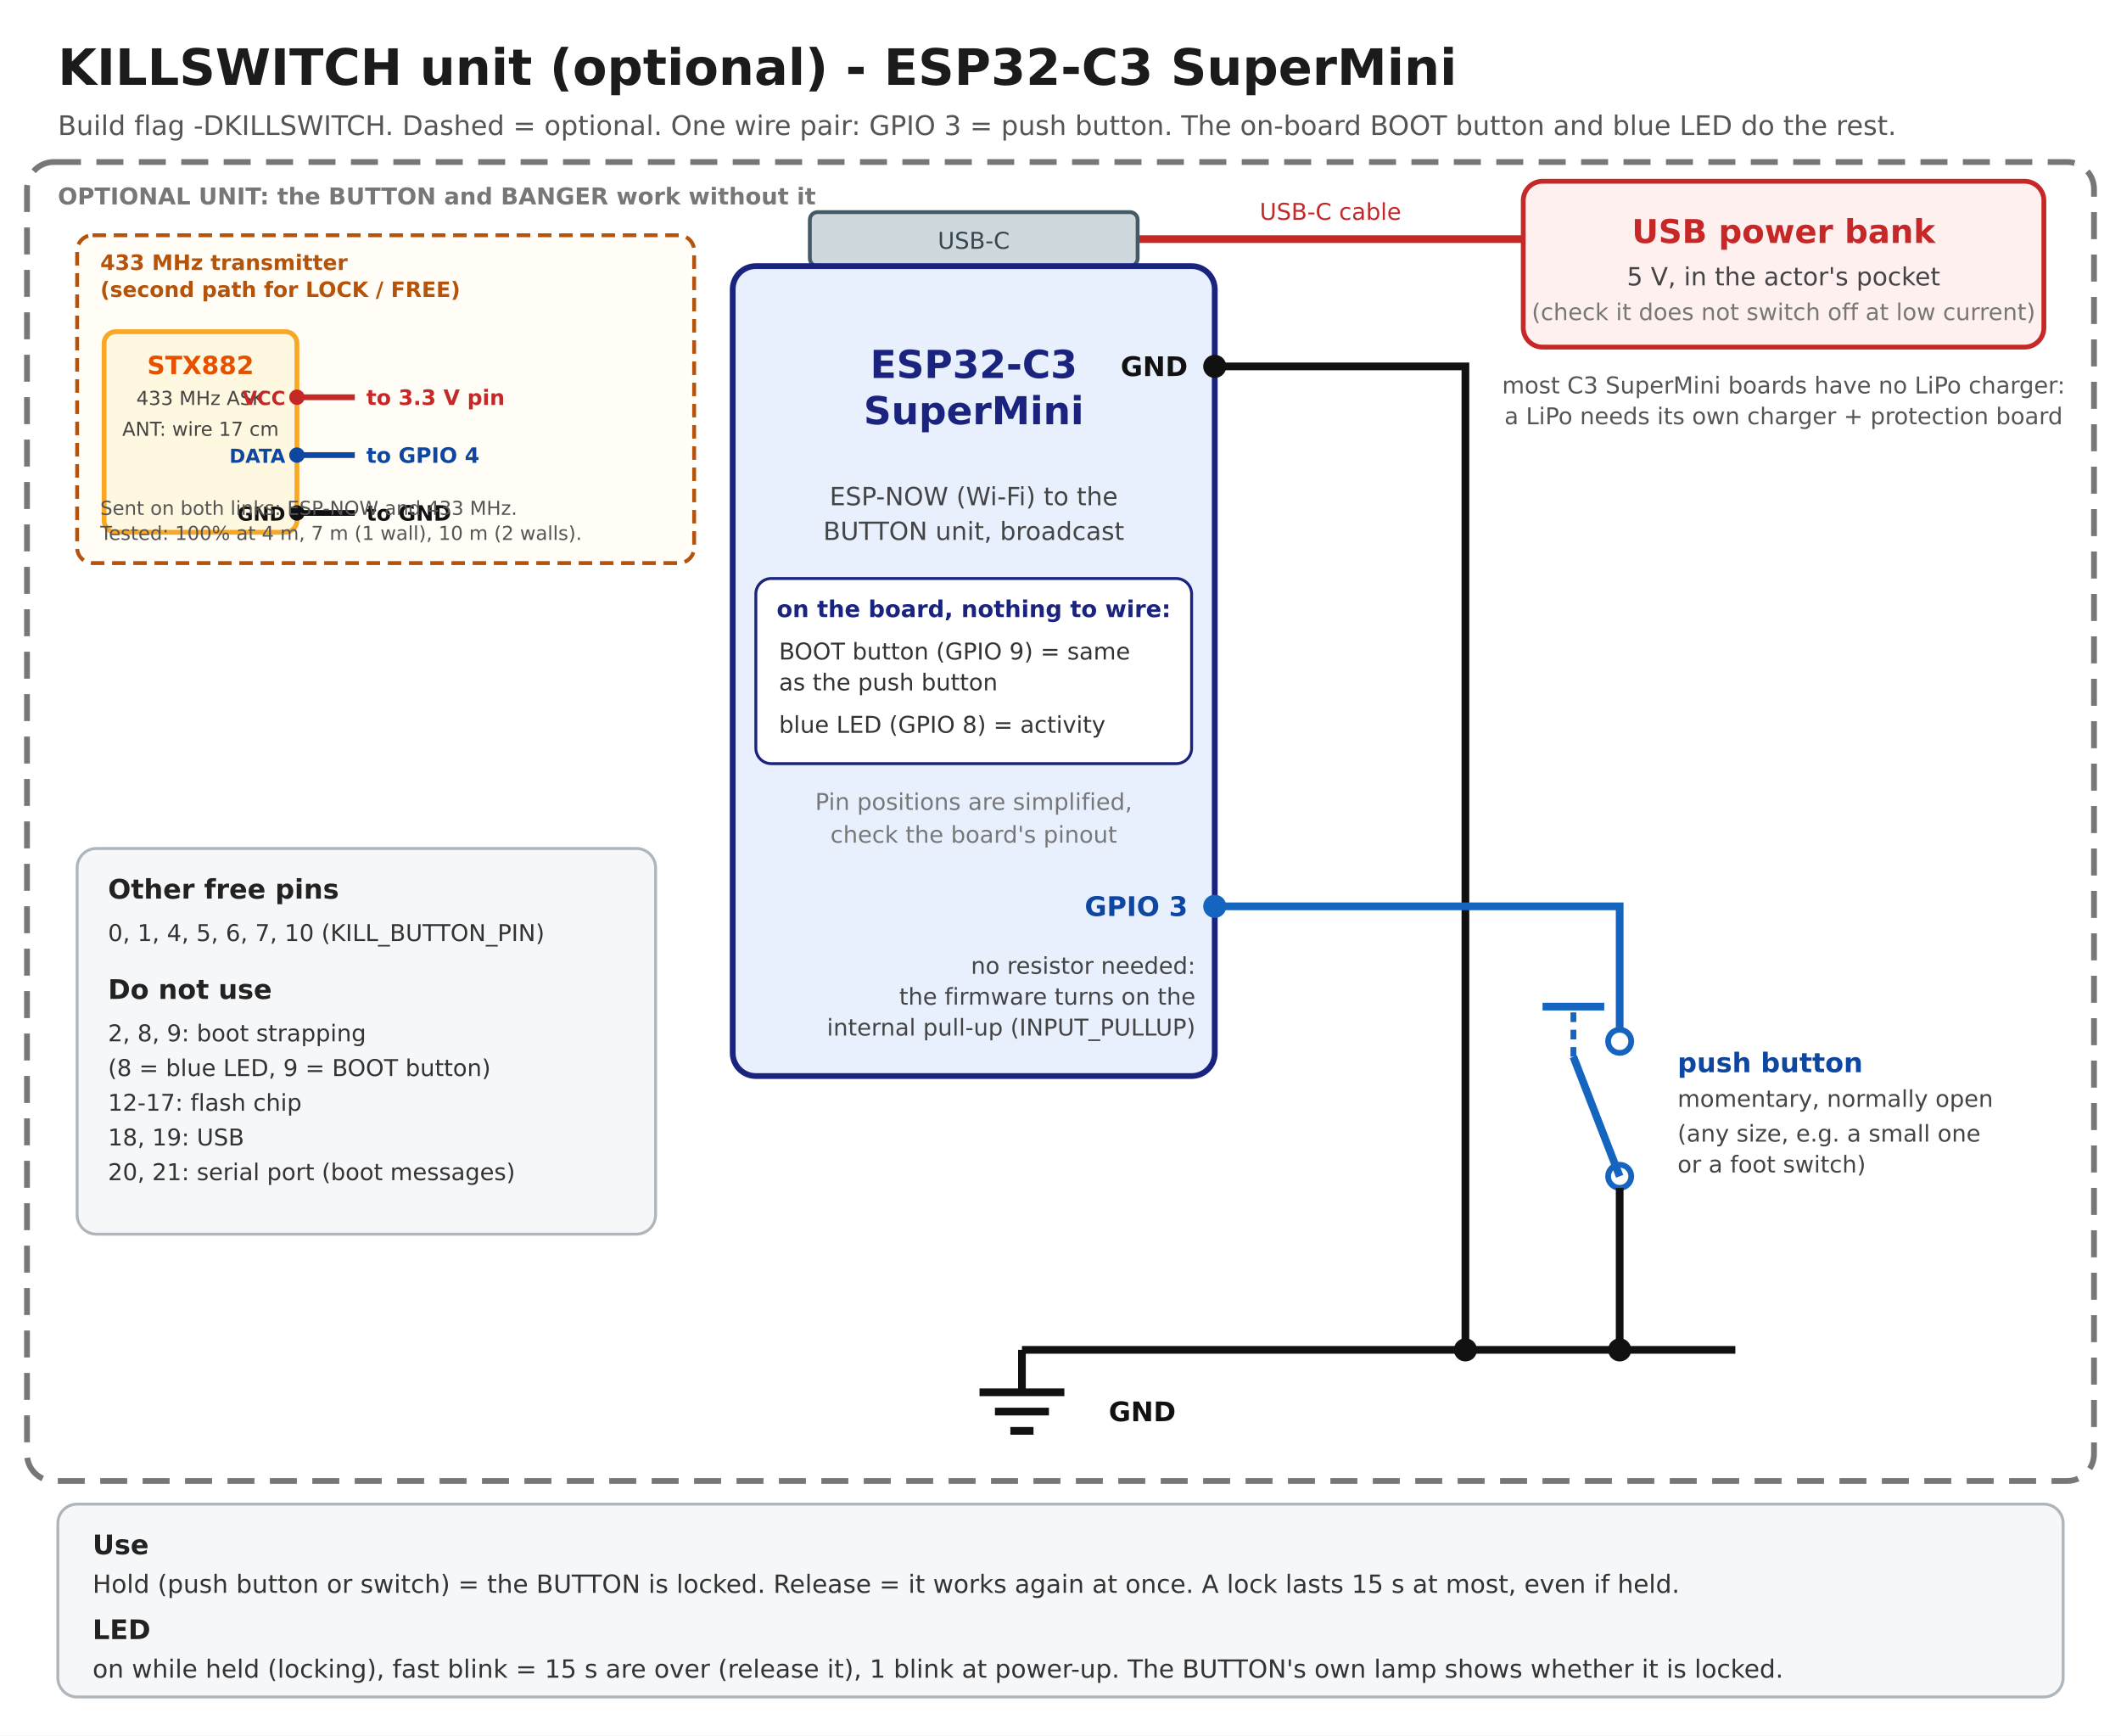
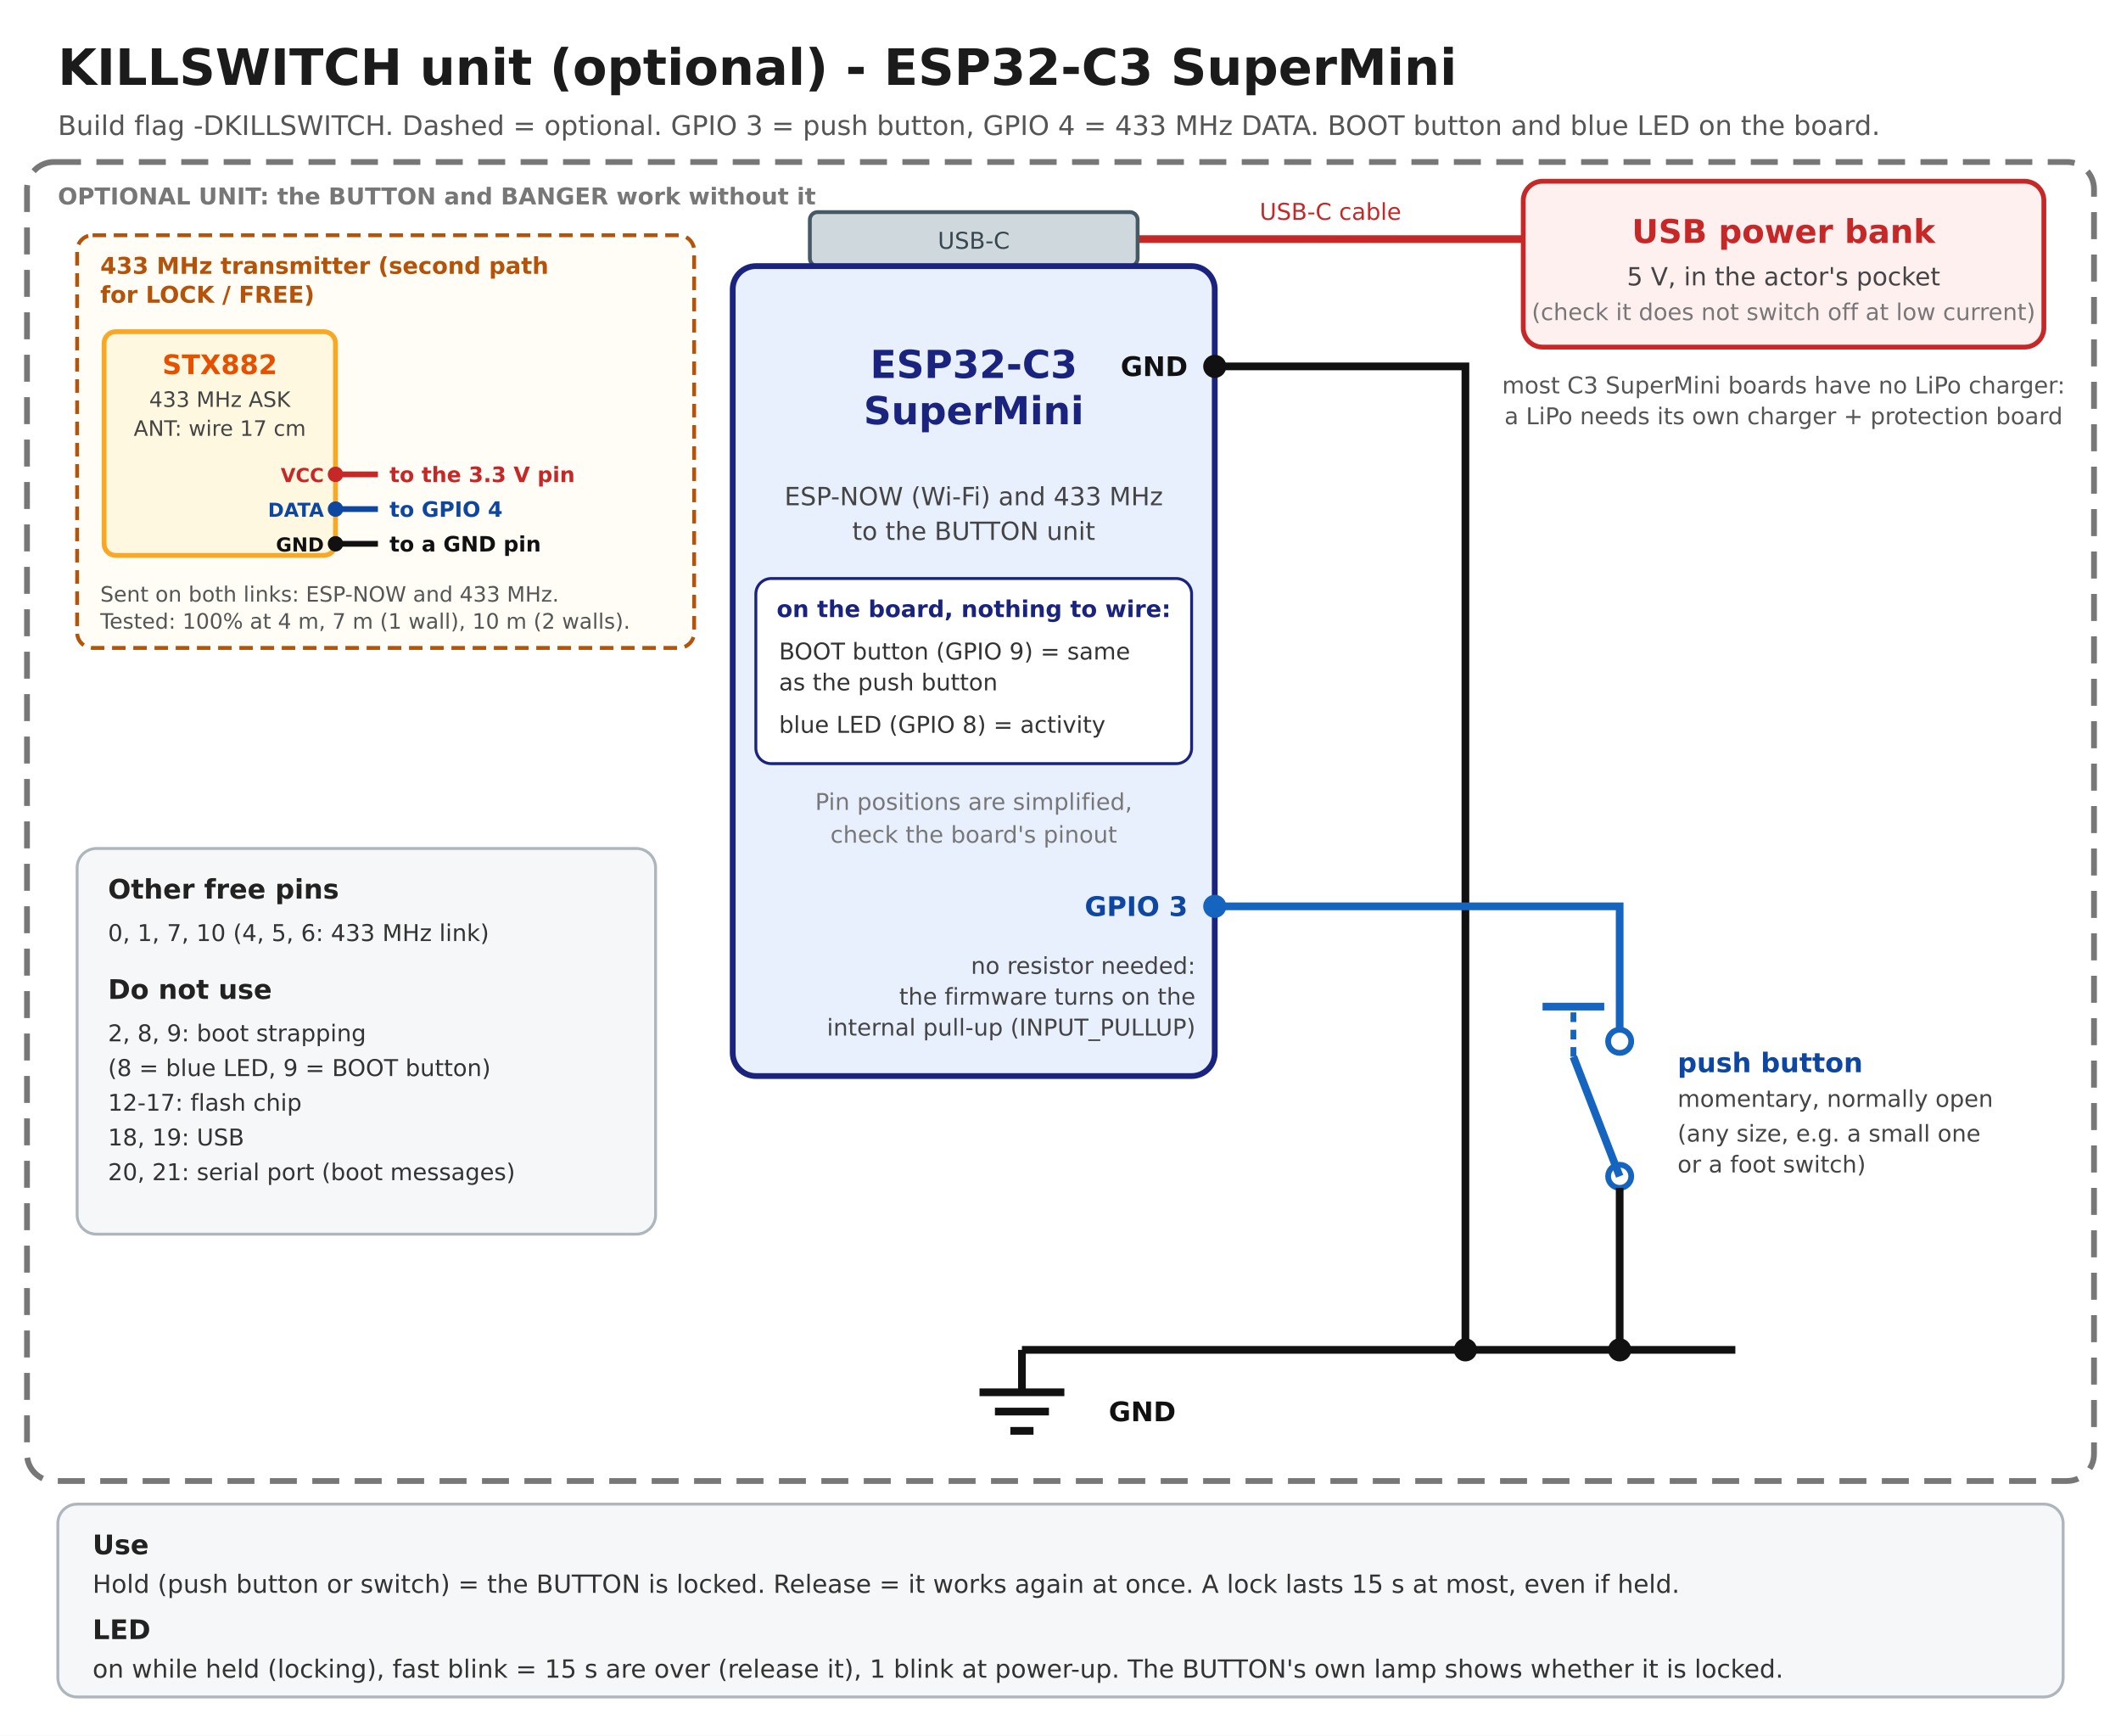
<svg xmlns="http://www.w3.org/2000/svg" viewBox="0 0 1100 900" width="1100" height="900" font-family="DejaVu Sans, Helvetica, Arial, sans-serif">
  <rect width="1100" height="900" fill="#ffffff" />
  <text x="30" y="44" font-size="26" font-weight="bold" fill="#1b1b1b">KILLSWITCH unit (optional) - ESP32-C3 SuperMini</text>
-   <text x="30" y="70" font-size="14" fill="#555">Build flag -DKILLSWITCH. Dashed = optional. One wire pair: GPIO 3 = push button. The on-board BOOT button and blue LED do the rest.</text>
+   <text x="30" y="70" font-size="14" fill="#555">Build flag -DKILLSWITCH. Dashed = optional. GPIO 3 = push button, GPIO 4 = 433 MHz DATA. BOOT button and blue LED on the board.</text>
  <rect x="14" y="84" width="1072" height="684" rx="14" fill="none" stroke="#777" stroke-width="3" stroke-dasharray="14 8" />
  <text x="30" y="106" font-size="12" font-weight="bold" fill="#777">OPTIONAL UNIT: the BUTTON and BANGER work without it</text>
  <rect x="790" y="94" width="270" height="86" rx="10" fill="#fff0f0" stroke="#c62828" stroke-width="2.5" />
  <text x="925" y="126" font-size="17" font-weight="bold" fill="#c62828" text-anchor="middle">USB power bank</text>
  <text x="925" y="148" font-size="13" fill="#444" text-anchor="middle">5 V, in the actor's pocket</text>
  <text x="925" y="166" font-size="12" fill="#777" text-anchor="middle">(check it does not switch off at low current)</text>
  <line x1="790" y1="124" x2="590" y2="124" stroke="#c62828" stroke-width="4" />
  <text x="690" y="114" font-size="12" fill="#c62828" text-anchor="middle">USB-C cable</text>
  <text x="925" y="204" font-size="12" fill="#555" text-anchor="middle">most C3 SuperMini boards have no LiPo charger:</text>
  <text x="925" y="220" font-size="12" fill="#555" text-anchor="middle">a LiPo needs its own charger + protection board</text>
  <rect x="420" y="110" width="170" height="28" rx="4" fill="#cfd8dc" stroke="#455a64" stroke-width="2" />
  <text x="505" y="129" font-size="12" fill="#37474f" text-anchor="middle">USB-C</text>
  <rect x="380" y="138" width="250" height="420" rx="12" fill="#e8f0fe" stroke="#1a237e" stroke-width="3" />
  <text x="505" y="196" font-size="20" font-weight="bold" fill="#1a237e" text-anchor="middle">ESP32-C3</text>
  <text x="505" y="220" font-size="20" font-weight="bold" fill="#1a237e" text-anchor="middle">SuperMini</text>
-   <text x="505" y="262" font-size="13" fill="#444" text-anchor="middle">ESP-NOW (Wi-Fi) to the</text>
-   <text x="505" y="280" font-size="13" fill="#444" text-anchor="middle">BUTTON unit, broadcast</text>
+   <text x="505" y="262" font-size="13" fill="#444" text-anchor="middle">ESP-NOW (Wi-Fi) and 433 MHz</text>
+   <text x="505" y="280" font-size="13" fill="#444" text-anchor="middle">to the BUTTON unit</text>
  <rect x="392" y="300" width="226" height="96" rx="8" fill="#ffffff" stroke="#1a237e" stroke-width="1.5" />
  <text x="505" y="320" font-size="12" font-weight="bold" fill="#1a237e" text-anchor="middle">on the board, nothing to wire:</text>
  <text x="404" y="342" font-size="12" fill="#333">BOOT button (GPIO 9) = same</text>
  <text x="404" y="358" font-size="12" fill="#333">  as the push button</text>
  <text x="404" y="380" font-size="12" fill="#333">blue LED (GPIO 8) = activity</text>
  <text x="505" y="420" font-size="12" fill="#777" text-anchor="middle">Pin positions are simplified,</text>
  <text x="505" y="437" font-size="12" fill="#777" text-anchor="middle">check the board's pinout</text>
  <circle cx="630" cy="470" r="6" fill="#1565c0" />
  <text x="616" y="475" font-size="14" font-weight="bold" fill="#0d47a1" text-anchor="end">GPIO 3</text>
  <circle cx="630" cy="190" r="6" fill="#111" />
  <text x="616" y="195" font-size="14" font-weight="bold" fill="#111" text-anchor="end">GND</text>
  <line x1="530" y1="700" x2="900" y2="700" stroke="#111" stroke-width="4" />
  <line x1="530" y1="700" x2="530" y2="722" stroke="#111" stroke-width="4" />
  <line x1="508" y1="722" x2="552" y2="722" stroke="#111" stroke-width="4" />
  <line x1="516" y1="732" x2="544" y2="732" stroke="#111" stroke-width="4" />
  <line x1="524" y1="742" x2="536" y2="742" stroke="#111" stroke-width="4" />
  <text x="575" y="737" font-size="14" font-weight="bold" fill="#111">GND</text>
  <polyline points="630,190 760,190 760,700" fill="none" stroke="#111" stroke-width="4" />
  <circle cx="760" cy="700" r="6" fill="#111" />
  <rect x="40" y="440" width="300" height="200" rx="10" fill="#f6f7f9" stroke="#adb5bd" stroke-width="1.5" />
  <text x="56" y="466" font-size="14" font-weight="bold" fill="#222">Other free pins</text>
-   <text x="56" y="488" font-size="12" fill="#333">0, 1, 4, 5, 6, 7, 10 (KILL_BUTTON_PIN)</text>
+   <text x="56" y="488" font-size="12" fill="#333">0, 1, 7, 10 (4, 5, 6: 433 MHz link)</text>
  <text x="56" y="518" font-size="14" font-weight="bold" fill="#222">Do not use</text>
  <text x="56" y="540" font-size="12" fill="#333">2, 8, 9: boot strapping</text>
  <text x="56" y="558" font-size="12" fill="#333">  (8 = blue LED, 9 = BOOT button)</text>
  <text x="56" y="576" font-size="12" fill="#333">12-17: flash chip</text>
  <text x="56" y="594" font-size="12" fill="#333">18, 19: USB</text>
  <text x="56" y="612" font-size="12" fill="#333">20, 21: serial port (boot messages)</text>
  <polyline points="630,470 840,470 840,540" fill="none" stroke="#1565c0" stroke-width="4" />
  <circle cx="840" cy="540" r="6" fill="#fff" stroke="#1565c0" stroke-width="3" />
  <circle cx="840" cy="610" r="6" fill="#fff" stroke="#1565c0" stroke-width="3" />
  <line x1="840" y1="610" x2="816" y2="548" stroke="#1565c0" stroke-width="4" />
  <line x1="816" y1="548" x2="816" y2="522" stroke="#1565c0" stroke-width="3" stroke-dasharray="5 4" />
  <line x1="800" y1="522" x2="832" y2="522" stroke="#1565c0" stroke-width="4" />
  <line x1="840" y1="616" x2="840" y2="700" stroke="#111" stroke-width="4" />
  <circle cx="840" cy="700" r="6" fill="#111" />
  <text x="870" y="556" font-size="14" font-weight="bold" fill="#0d47a1">push button</text>
  <text x="870" y="574" font-size="12" fill="#444">momentary, normally open</text>
  <text x="870" y="592" font-size="12" fill="#444">(any size, e.g. a small one</text>
  <text x="870" y="608" font-size="12" fill="#444">or a foot switch)</text>
  <text x="620" y="505" font-size="12" fill="#444" text-anchor="end">no resistor needed:</text>
  <text x="620" y="521" font-size="12" fill="#444" text-anchor="end">the firmware turns on the</text>
  <text x="620" y="537" font-size="12" fill="#444" text-anchor="end">internal pull-up (INPUT_PULLUP)</text>
  <rect x="30" y="780" width="1040" height="100" rx="10" fill="#f6f7f9" stroke="#adb5bd" stroke-width="1.5" />
  <text x="48" y="806" font-size="14" font-weight="bold" fill="#222">Use</text>
  <text x="48" y="826" font-size="13" fill="#333">Hold (push button or switch) = the BUTTON is locked. Release = it works again at once. A lock lasts 15 s at most, even if held.</text>
  <text x="48" y="850" font-size="14" font-weight="bold" fill="#222">LED</text>
  <text x="48" y="870" font-size="13" fill="#333">on while held (locking), fast blink = 15 s are over (release it), 1 blink at power-up. The BUTTON's own lamp shows whether it is locked.</text>
-   <rect x="40" y="122" width="320" height="170" rx="8" fill="#fffdf5" stroke="#b45309" stroke-width="2" stroke-dasharray="7 4" />
-   <text x="52" y="140" font-size="11" font-weight="bold" fill="#b45309" text-anchor="start">433 MHz transmitter</text>
-   <text x="52" y="154" font-size="11" font-weight="bold" fill="#b45309" text-anchor="start">(second path for LOCK / FREE)</text>
-   <rect x="54" y="172" width="100" height="104" rx="6" fill="#fff8e1" stroke="#f9a825" stroke-width="2.5" />
-   <text x="104" y="194" font-size="13" font-weight="bold" fill="#e65100" text-anchor="middle">STX882</text>
-   <text x="104" y="210" font-size="10" font-weight="normal" fill="#444" text-anchor="middle">433 MHz ASK</text>
-   <text x="104" y="226" font-size="10" font-weight="normal" fill="#444" text-anchor="middle">ANT: wire 17 cm</text>
-   <circle cx="154" cy="206" r="4" fill="#c62828" />
-   <text x="148" y="210" font-size="10" font-weight="bold" fill="#c62828" text-anchor="end">VCC</text>
-   <line x1="154" y1="206" x2="184" y2="206" stroke="#c62828" stroke-width="3" />
-   <text x="190" y="210" font-size="11" font-weight="bold" fill="#c62828" text-anchor="start">to 3.3 V pin</text>
-   <circle cx="154" cy="236" r="4" fill="#0d47a1" />
-   <text x="148" y="240" font-size="10" font-weight="bold" fill="#0d47a1" text-anchor="end">DATA</text>
-   <line x1="154" y1="236" x2="184" y2="236" stroke="#0d47a1" stroke-width="3" />
-   <text x="190" y="240" font-size="11" font-weight="bold" fill="#0d47a1" text-anchor="start">to GPIO 4</text>
-   <circle cx="154" cy="266" r="4" fill="#111" />
-   <text x="148" y="270" font-size="10" font-weight="bold" fill="#111" text-anchor="end">GND</text>
-   <line x1="154" y1="266" x2="184" y2="266" stroke="#111" stroke-width="3" />
-   <text x="190" y="270" font-size="11" font-weight="bold" fill="#111" text-anchor="start">to GND</text>
-   <text x="52" y="267" font-size="10" font-weight="normal" fill="#555" text-anchor="start">Sent on both links: ESP-NOW and 433 MHz.</text>
-   <text x="52" y="280" font-size="10" font-weight="normal" fill="#555" text-anchor="start">Tested: 100% at 4 m, 7 m (1 wall), 10 m (2 walls).</text>
+   <rect x="40" y="122" width="320" height="214" rx="8" fill="#fffdf5" stroke="#b45309" stroke-width="2" stroke-dasharray="7 4" />
+   <text x="52" y="142" font-size="12" font-weight="bold" fill="#b45309" text-anchor="start">433 MHz transmitter (second path</text>
+   <text x="52" y="157" font-size="12" font-weight="bold" fill="#b45309" text-anchor="start">for LOCK / FREE)</text>
+   <rect x="54" y="172" width="120" height="116" rx="6" fill="#fff8e1" stroke="#f9a825" stroke-width="2.5" />
+   <text x="114" y="194" font-size="14" font-weight="bold" fill="#e65100" text-anchor="middle">STX882</text>
+   <text x="114" y="211" font-size="11" font-weight="normal" fill="#444" text-anchor="middle">433 MHz ASK</text>
+   <text x="114" y="226" font-size="11" font-weight="normal" fill="#444" text-anchor="middle">ANT: wire 17 cm</text>
+   <circle cx="174" cy="246" r="4" fill="#c62828" />
+   <line x1="174" y1="246" x2="196" y2="246" stroke="#c62828" stroke-width="3" />
+   <text x="168" y="250" font-size="10" font-weight="bold" fill="#c62828" text-anchor="end">VCC</text>
+   <text x="202" y="250" font-size="11" font-weight="bold" fill="#c62828" text-anchor="start">to the 3.3 V pin</text>
+   <circle cx="174" cy="264" r="4" fill="#0d47a1" />
+   <line x1="174" y1="264" x2="196" y2="264" stroke="#0d47a1" stroke-width="3" />
+   <text x="168" y="268" font-size="10" font-weight="bold" fill="#0d47a1" text-anchor="end">DATA</text>
+   <text x="202" y="268" font-size="11" font-weight="bold" fill="#0d47a1" text-anchor="start">to GPIO 4</text>
+   <circle cx="174" cy="282" r="4" fill="#111" />
+   <line x1="174" y1="282" x2="196" y2="282" stroke="#111" stroke-width="3" />
+   <text x="168" y="286" font-size="10" font-weight="bold" fill="#111" text-anchor="end">GND</text>
+   <text x="202" y="286" font-size="11" font-weight="bold" fill="#111" text-anchor="start">to a GND pin</text>
+   <text x="52" y="312" font-size="11" font-weight="normal" fill="#555" text-anchor="start">Sent on both links: ESP-NOW and 433 MHz.</text>
+   <text x="52" y="326" font-size="11" font-weight="normal" fill="#555" text-anchor="start">Tested: 100% at 4 m, 7 m (1 wall), 10 m (2 walls).</text>
</svg>
